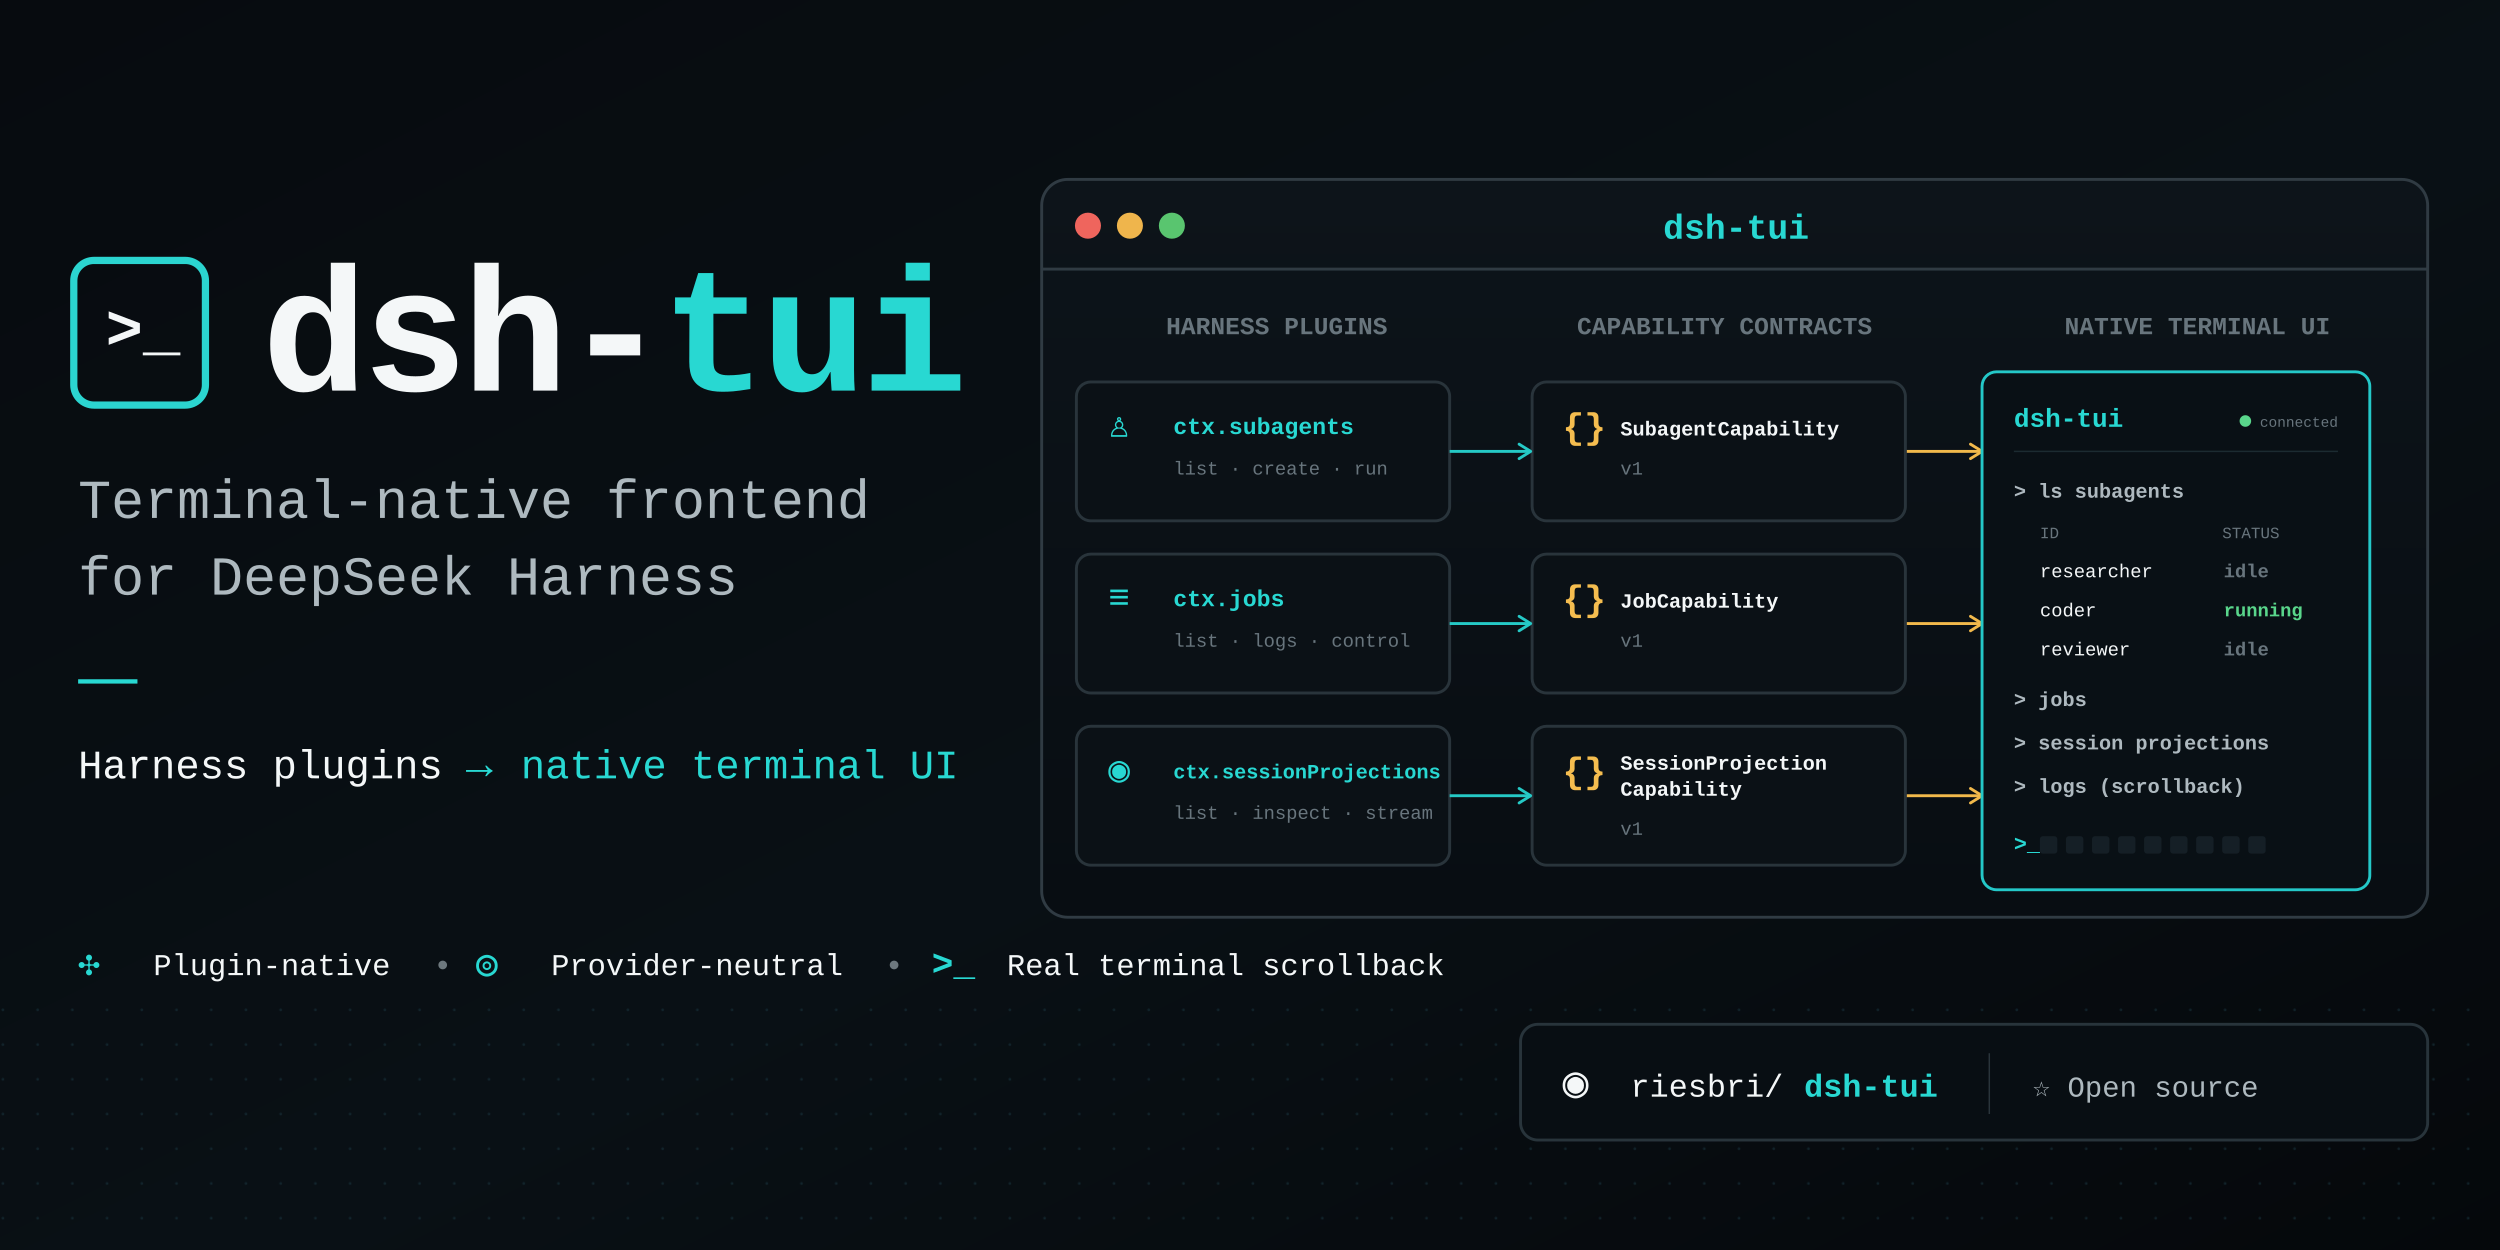
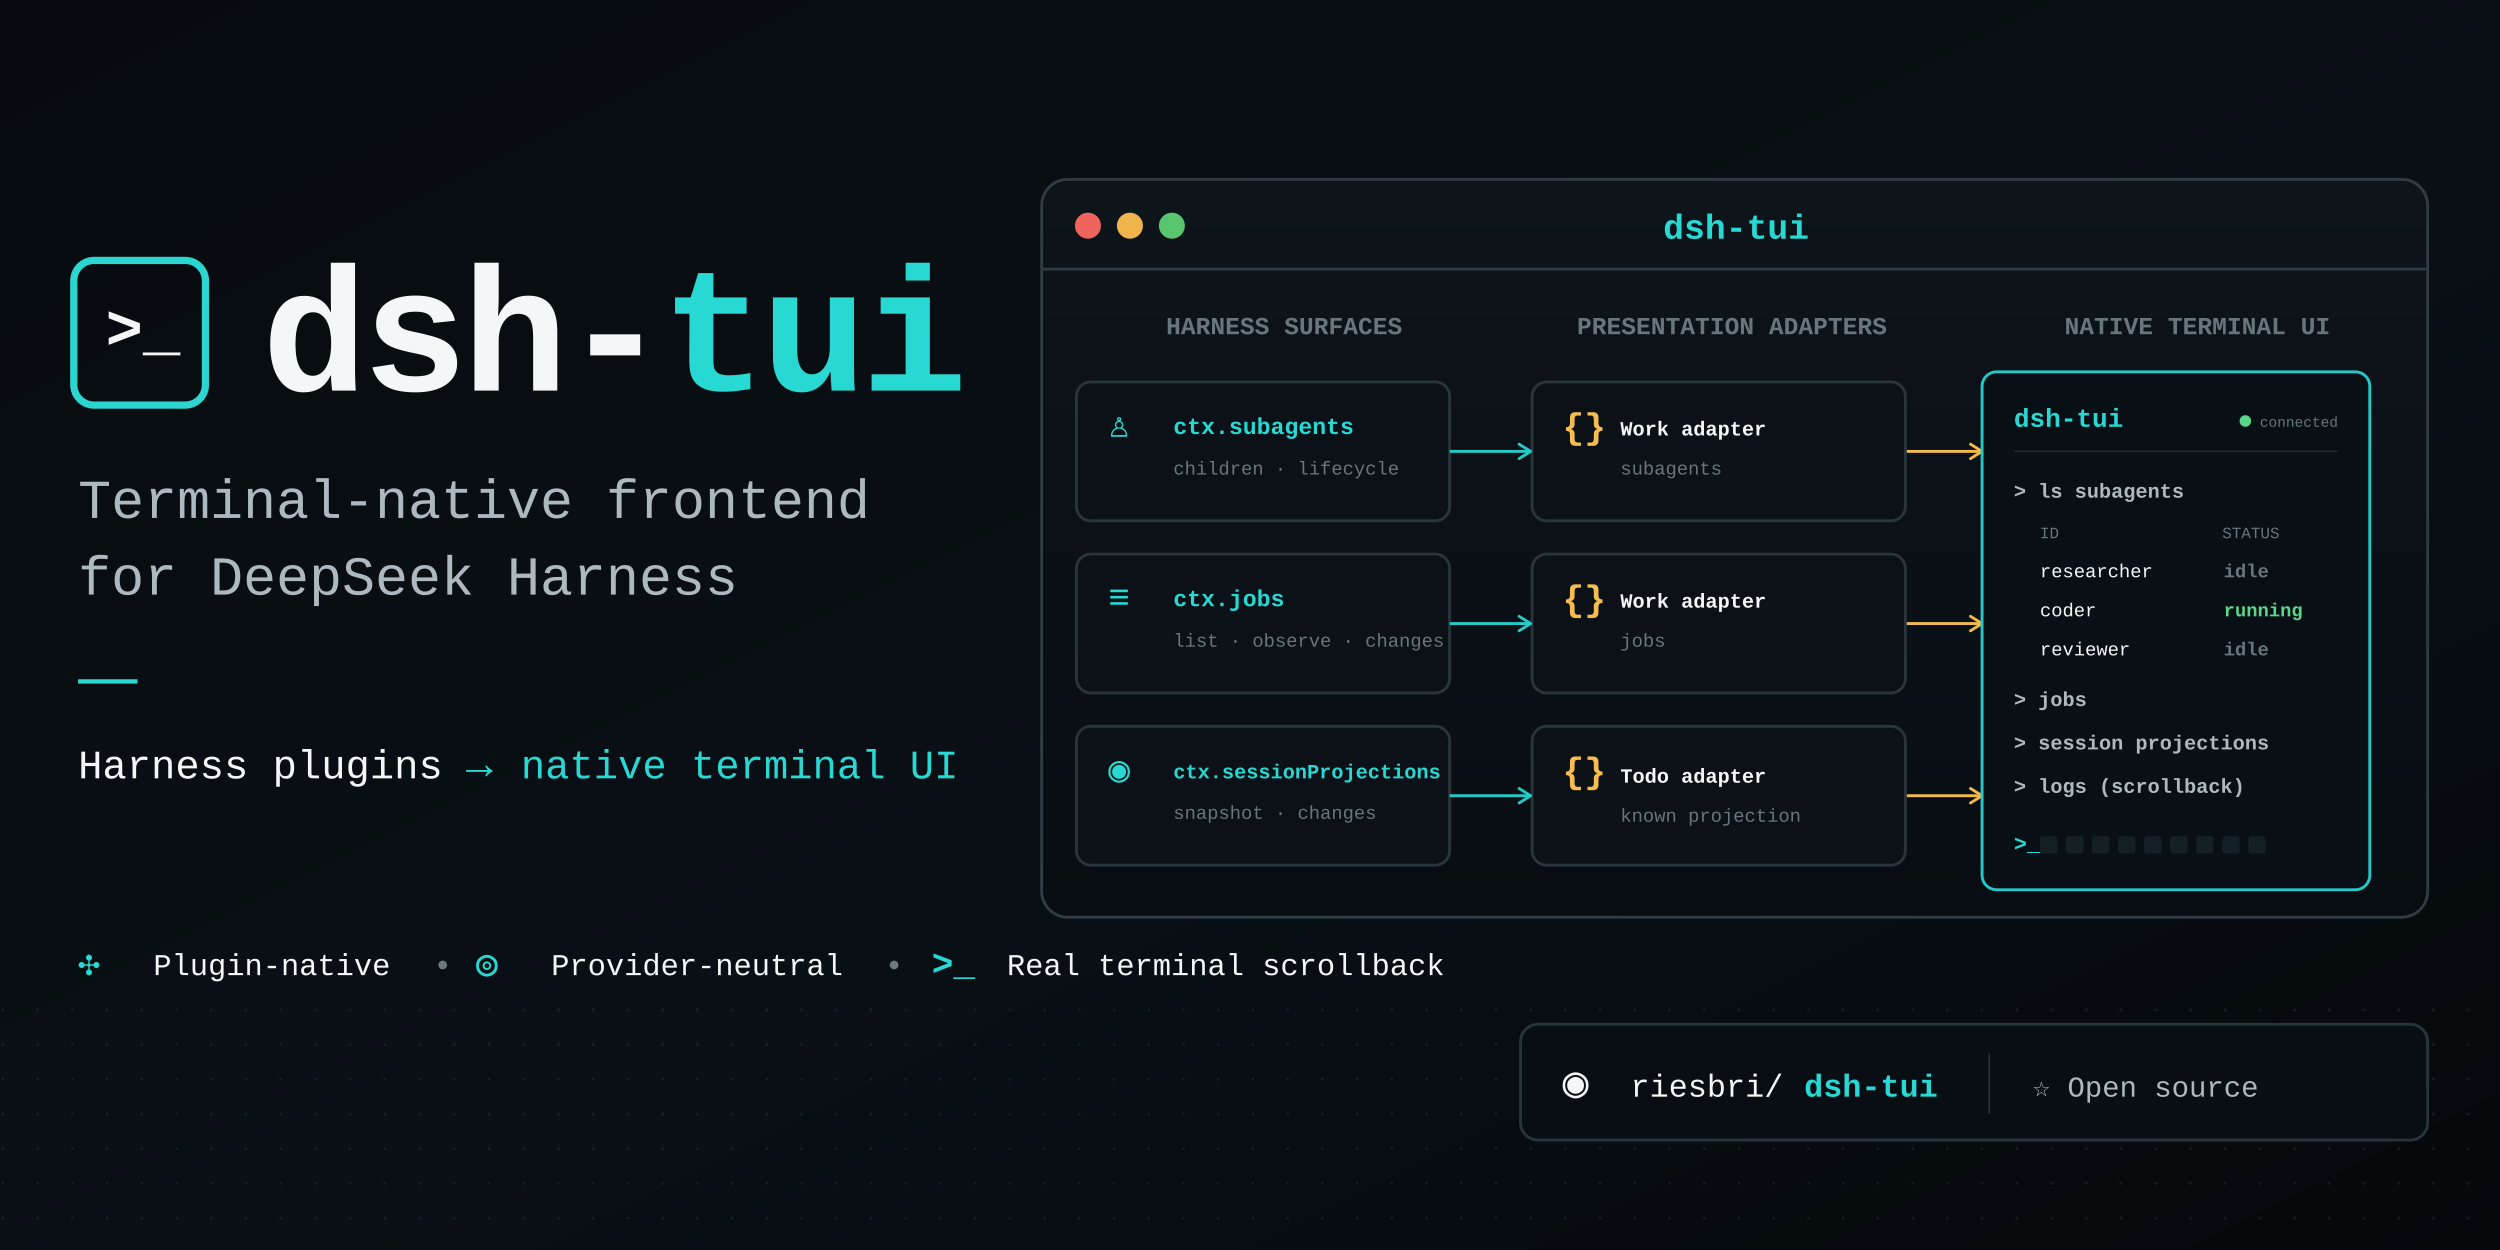
<svg xmlns="http://www.w3.org/2000/svg" width="1728" height="864" viewBox="0 0 1728 864">
  <defs>
    <linearGradient id="bg" x1="0" y1="0" x2="1" y2="1">
      <stop offset="0" stop-color="#070b0f" />
      <stop offset=".55" stop-color="#091015" />
      <stop offset="1" stop-color="#05080b" />
    </linearGradient>
    <linearGradient id="panel" x1="0" y1="0" x2="0" y2="1">
      <stop offset="0" stop-color="#0d141a" />
      <stop offset="1" stop-color="#080d12" />
    </linearGradient>
    <pattern id="dots" width="24" height="24" patternUnits="userSpaceOnUse">
      <circle cx="2" cy="2" r="1" fill="#17313a" opacity=".55" />
    </pattern>
    <style>
    .sans{font-family:Inter,ui-sans-serif,system-ui,-apple-system,"Segoe UI",sans-serif}
    .mono{font-family:"SFMono-Regular",Consolas,"Liberation Mono",Menlo,monospace}
    .white{fill:#f4f7f8} .muted{fill:#aeb9bf} .dim{fill:#68757d}
    .cyan{fill:#28d8d2} .blue{fill:#66a9ff} .amber{fill:#f5bd4f} .green{fill:#59d68b}
  </style>
  </defs>
  <rect width="1728" height="864" fill="url(#bg)" />
  <rect y="690" width="1728" height="174" fill="url(#dots)" />
  <rect x="51" y="180" width="91" height="100" rx="14" fill="none" stroke="#2bd5d0" stroke-width="5" />
  <text x="73" y="241" class="mono white" font-size="43" font-weight="700" text-anchor="start" letter-spacing="0">&gt;_</text>
  <text x="181" y="270" class="mono white" font-size="122" font-weight="700" text-anchor="start" letter-spacing="-4">dsh-</text>
  <text x="457" y="270" class="mono cyan" font-size="122" font-weight="700" text-anchor="start" letter-spacing="-4">tui</text>
  <text x="54" y="358" class="mono muted" font-size="38" font-weight="400" text-anchor="start" letter-spacing="0">Terminal-native frontend</text>
  <text x="54" y="411" class="mono muted" font-size="38" font-weight="400" text-anchor="start" letter-spacing="0">for DeepSeek Harness</text>
  <line x1="54" y1="471" x2="95" y2="471" stroke="#28d8d2" stroke-width="3" />
  <text x="54" y="538" class="mono white" font-size="28" font-weight="400" text-anchor="start" letter-spacing="0">Harness plugins</text>
  <text x="322" y="538" class="mono cyan" font-size="31" font-weight="700" text-anchor="start" letter-spacing="0">→</text>
  <text x="360" y="538" class="mono cyan" font-size="28" font-weight="400" text-anchor="start" letter-spacing="0">native terminal UI</text>
  <text x="54" y="674" class="mono cyan" font-size="25" font-weight="700" text-anchor="start" letter-spacing="0">✣</text>
  <text x="106" y="674" class="mono white" font-size="21" font-weight="400" text-anchor="start" letter-spacing="0">Plugin-native</text>
  <circle cx="306" cy="667" r="3" fill="#6d787e" />
  <text x="329" y="674" class="mono cyan" font-size="25" font-weight="700" text-anchor="start" letter-spacing="0">◎</text>
  <text x="381" y="674" class="mono white" font-size="21" font-weight="400" text-anchor="start" letter-spacing="0">Provider-neutral</text>
  <circle cx="618" cy="667" r="3" fill="#6d787e" />
  <text x="644" y="674" class="mono cyan" font-size="25" font-weight="700" text-anchor="start" letter-spacing="0">&gt;_</text>
  <text x="696" y="674" class="mono white" font-size="21" font-weight="400" text-anchor="start" letter-spacing="0">Real terminal scrollback</text>
  <rect x="720" y="124" width="958" height="510" rx="18" fill="url(#panel)" stroke="#303b43" stroke-width="2" />
  <line x1="720" y1="186" x2="1678" y2="186" stroke="#303b43" stroke-width="2" />
  <circle cx="752" cy="156" r="9" fill="#ef655d" />
  <circle cx="781" cy="156" r="9" fill="#efb54c" />
  <circle cx="810" cy="156" r="9" fill="#59c56f" />
  <text x="1200" y="165" class="mono cyan" font-size="24" font-weight="700" text-anchor="middle" letter-spacing="0">dsh-tui</text>
-   <text x="806" y="231" class="mono dim" font-size="17" font-weight="700" text-anchor="start" letter-spacing="0">HARNESS PLUGINS</text>
-   <text x="1090" y="231" class="mono dim" font-size="17" font-weight="700" text-anchor="start" letter-spacing="0">CAPABILITY CONTRACTS</text>
+   <text x="806" y="231" class="mono dim" font-size="17" font-weight="700" text-anchor="start" letter-spacing="0">HARNESS SURFACES</text>
+   <text x="1090" y="231" class="mono dim" font-size="17" font-weight="700" text-anchor="start" letter-spacing="0">PRESENTATION ADAPTERS</text>
  <text x="1427" y="231" class="mono dim" font-size="17" font-weight="700" text-anchor="start" letter-spacing="0">NATIVE TERMINAL UI</text>
  <rect x="744" y="264" width="258" height="96" rx="10" fill="#0b1116" stroke="#29343b" stroke-width="2" />
  <text x="766" y="302" class="mono cyan" font-size="25" font-weight="700" text-anchor="start" letter-spacing="0">♙</text>
  <text x="811" y="300" class="mono cyan" font-size="16" font-weight="700" text-anchor="start" letter-spacing="0">ctx.subagents</text>
-   <text x="811" y="328" class="mono dim" font-size="13" font-weight="400" text-anchor="start" letter-spacing="0">list · create · run</text>
+   <text x="811" y="328" class="mono dim" font-size="13" font-weight="400" text-anchor="start" letter-spacing="0">children · lifecycle</text>
  <rect x="744" y="383" width="258" height="96" rx="10" fill="#0b1116" stroke="#29343b" stroke-width="2" />
  <text x="766" y="421" class="mono cyan" font-size="25" font-weight="700" text-anchor="start" letter-spacing="0">≡</text>
  <text x="811" y="419" class="mono cyan" font-size="16" font-weight="700" text-anchor="start" letter-spacing="0">ctx.jobs</text>
-   <text x="811" y="447" class="mono dim" font-size="13" font-weight="400" text-anchor="start" letter-spacing="0">list · logs · control</text>
+   <text x="811" y="447" class="mono dim" font-size="13" font-weight="400" text-anchor="start" letter-spacing="0">list · observe · changes</text>
  <rect x="744" y="502" width="258" height="96" rx="10" fill="#0b1116" stroke="#29343b" stroke-width="2" />
  <text x="766" y="540" class="mono cyan" font-size="25" font-weight="700" text-anchor="start" letter-spacing="0">◉</text>
  <text x="811" y="538" class="mono cyan" font-size="14" font-weight="700" text-anchor="start" letter-spacing="0" textLength="186" lengthAdjust="spacingAndGlyphs">ctx.sessionProjections</text>
-   <text x="811" y="566" class="mono dim" font-size="13" font-weight="400" text-anchor="start" letter-spacing="0">list · inspect · stream</text>
+   <text x="811" y="566" class="mono dim" font-size="13" font-weight="400" text-anchor="start" letter-spacing="0">snapshot · changes</text>
  <rect x="1059" y="264" width="258" height="96" rx="10" fill="#0b1116" stroke="#29343b" stroke-width="2" />
  <text x="1080" y="303" class="mono amber" font-size="25" font-weight="700" text-anchor="start" letter-spacing="0">{}</text>
-   <text x="1120" y="301" class="mono white" font-size="14" font-weight="600" text-anchor="start" letter-spacing="0">SubagentCapability</text>
-   <text x="1120" y="328" class="mono dim" font-size="13" font-weight="400" text-anchor="start" letter-spacing="0">v1</text>
+   <text x="1120" y="301" class="mono white" font-size="14" font-weight="600" text-anchor="start" letter-spacing="0">Work adapter</text>
+   <text x="1120" y="328" class="mono dim" font-size="13" font-weight="400" text-anchor="start" letter-spacing="0">subagents</text>
  <rect x="1059" y="383" width="258" height="96" rx="10" fill="#0b1116" stroke="#29343b" stroke-width="2" />
  <text x="1080" y="422" class="mono amber" font-size="25" font-weight="700" text-anchor="start" letter-spacing="0">{}</text>
-   <text x="1120" y="420" class="mono white" font-size="14" font-weight="600" text-anchor="start" letter-spacing="0">JobCapability</text>
-   <text x="1120" y="447" class="mono dim" font-size="13" font-weight="400" text-anchor="start" letter-spacing="0">v1</text>
+   <text x="1120" y="420" class="mono white" font-size="14" font-weight="600" text-anchor="start" letter-spacing="0">Work adapter</text>
+   <text x="1120" y="447" class="mono dim" font-size="13" font-weight="400" text-anchor="start" letter-spacing="0">jobs</text>
  <rect x="1059" y="502" width="258" height="96" rx="10" fill="#0b1116" stroke="#29343b" stroke-width="2" />
  <text x="1080" y="541" class="mono amber" font-size="25" font-weight="700" text-anchor="start" letter-spacing="0">{}</text>
-   <text x="1120" y="532" class="mono white" font-size="14" font-weight="600" text-anchor="start" letter-spacing="0">SessionProjection</text>
-   <text x="1120" y="550" class="mono white" font-size="14" font-weight="600" text-anchor="start" letter-spacing="0">Capability</text>
-   <text x="1120" y="577" class="mono dim" font-size="13" font-weight="400" text-anchor="start" letter-spacing="0">v1</text>
+   <text x="1120" y="541" class="mono white" font-size="14" font-weight="600" text-anchor="start" letter-spacing="0">Todo adapter</text>
+   <text x="1120" y="568" class="mono dim" font-size="13" font-weight="400" text-anchor="start" letter-spacing="0">known projection</text>
  <line x1="1002" y1="312" x2="1058" y2="312" stroke="#25c9c6" stroke-width="2" />
  <polyline points="1050,307 1058,312 1050,317" fill="none" stroke="#25c9c6" stroke-width="2" stroke-linecap="round" stroke-linejoin="round" />
  <line x1="1318" y1="312" x2="1370" y2="312" stroke="#f2b94b" stroke-width="2" />
  <polyline points="1362,307 1370,312 1362,317" fill="none" stroke="#f2b94b" stroke-width="2" stroke-linecap="round" stroke-linejoin="round" />
  <line x1="1002" y1="431" x2="1058" y2="431" stroke="#25c9c6" stroke-width="2" />
  <polyline points="1050,426 1058,431 1050,436" fill="none" stroke="#25c9c6" stroke-width="2" stroke-linecap="round" stroke-linejoin="round" />
  <line x1="1318" y1="431" x2="1370" y2="431" stroke="#f2b94b" stroke-width="2" />
  <polyline points="1362,426 1370,431 1362,436" fill="none" stroke="#f2b94b" stroke-width="2" stroke-linecap="round" stroke-linejoin="round" />
  <line x1="1002" y1="550" x2="1058" y2="550" stroke="#25c9c6" stroke-width="2" />
  <polyline points="1050,545 1058,550 1050,555" fill="none" stroke="#25c9c6" stroke-width="2" stroke-linecap="round" stroke-linejoin="round" />
  <line x1="1318" y1="550" x2="1370" y2="550" stroke="#f2b94b" stroke-width="2" />
  <polyline points="1362,545 1370,550 1362,555" fill="none" stroke="#f2b94b" stroke-width="2" stroke-linecap="round" stroke-linejoin="round" />
  <rect x="1370" y="257" width="268" height="358" rx="10" fill="#091015" stroke="#24c8c8" stroke-width="2" />
  <text x="1392" y="295" class="mono cyan" font-size="18" font-weight="700" text-anchor="start" letter-spacing="0">dsh-tui</text>
  <circle cx="1552" cy="291" r="4" fill="#59d68b" />
  <text x="1562" y="295" class="mono dim" font-size="10" font-weight="400" text-anchor="start" letter-spacing="0">connected</text>
  <line x1="1392" y1="312" x2="1616" y2="312" stroke="#1c2b31" stroke-width="1" />
  <text x="1392" y="344" class="mono muted" font-size="14" font-weight="600" text-anchor="start" letter-spacing="0">&gt; ls subagents</text>
  <text x="1392" y="488" class="mono muted" font-size="14" font-weight="600" text-anchor="start" letter-spacing="0">&gt; jobs</text>
  <text x="1392" y="518" class="mono muted" font-size="14" font-weight="600" text-anchor="start" letter-spacing="0">&gt; session projections</text>
  <text x="1392" y="548" class="mono muted" font-size="14" font-weight="600" text-anchor="start" letter-spacing="0">&gt; logs (scrollback)</text>
  <text x="1410" y="372" class="mono dim" font-size="11" font-weight="400" text-anchor="start" letter-spacing="0">ID</text>
  <text x="1536" y="372" class="mono dim" font-size="11" font-weight="400" text-anchor="start" letter-spacing="0">STATUS</text>
  <text x="1410" y="399" class="mono white" font-size="13" font-weight="400" text-anchor="start" letter-spacing="0">researcher</text>
  <text x="1537" y="399" class="mono dim" font-size="13" font-weight="600" text-anchor="start" letter-spacing="0">idle</text>
  <text x="1410" y="426" class="mono white" font-size="13" font-weight="400" text-anchor="start" letter-spacing="0">coder</text>
  <text x="1537" y="426" class="mono green" font-size="13" font-weight="600" text-anchor="start" letter-spacing="0">running</text>
  <text x="1410" y="453" class="mono white" font-size="13" font-weight="400" text-anchor="start" letter-spacing="0">reviewer</text>
  <text x="1537" y="453" class="mono dim" font-size="13" font-weight="600" text-anchor="start" letter-spacing="0">idle</text>
  <text x="1392" y="588" class="mono cyan" font-size="15" font-weight="700" text-anchor="start" letter-spacing="0">&gt;_</text>
  <rect x="1410" y="578" width="12" height="12" rx="2" fill="#151f26" stroke="none" stroke-width="0" />
  <rect x="1428" y="578" width="12" height="12" rx="2" fill="#151f26" stroke="none" stroke-width="0" />
  <rect x="1446" y="578" width="12" height="12" rx="2" fill="#151f26" stroke="none" stroke-width="0" />
  <rect x="1464" y="578" width="12" height="12" rx="2" fill="#151f26" stroke="none" stroke-width="0" />
  <rect x="1482" y="578" width="12" height="12" rx="2" fill="#151f26" stroke="none" stroke-width="0" />
  <rect x="1500" y="578" width="12" height="12" rx="2" fill="#151f26" stroke="none" stroke-width="0" />
  <rect x="1518" y="578" width="12" height="12" rx="2" fill="#151f26" stroke="none" stroke-width="0" />
  <rect x="1536" y="578" width="12" height="12" rx="2" fill="#151f26" stroke="none" stroke-width="0" />
  <rect x="1554" y="578" width="12" height="12" rx="2" fill="#151f26" stroke="none" stroke-width="0" />
  <rect x="1051" y="708" width="627" height="80" rx="12" fill="#080e13" stroke="#28343b" stroke-width="2" />
  <text x="1080" y="758" class="mono white" font-size="30" font-weight="700" text-anchor="start" letter-spacing="0">◉</text>
  <text x="1127" y="758" class="mono white" font-size="22" font-weight="400" text-anchor="start" letter-spacing="0" textLength="106" lengthAdjust="spacingAndGlyphs">riesbri/</text>
  <text x="1247" y="758" class="mono cyan" font-size="22" font-weight="700" text-anchor="start" letter-spacing="0">dsh-tui</text>
  <line x1="1375" y1="728" x2="1375" y2="770" stroke="#29343b" stroke-width="1" />
  <text x="1405" y="758" class="mono muted" font-size="20" font-weight="400" text-anchor="start" letter-spacing="0">☆  Open source</text>
</svg>
